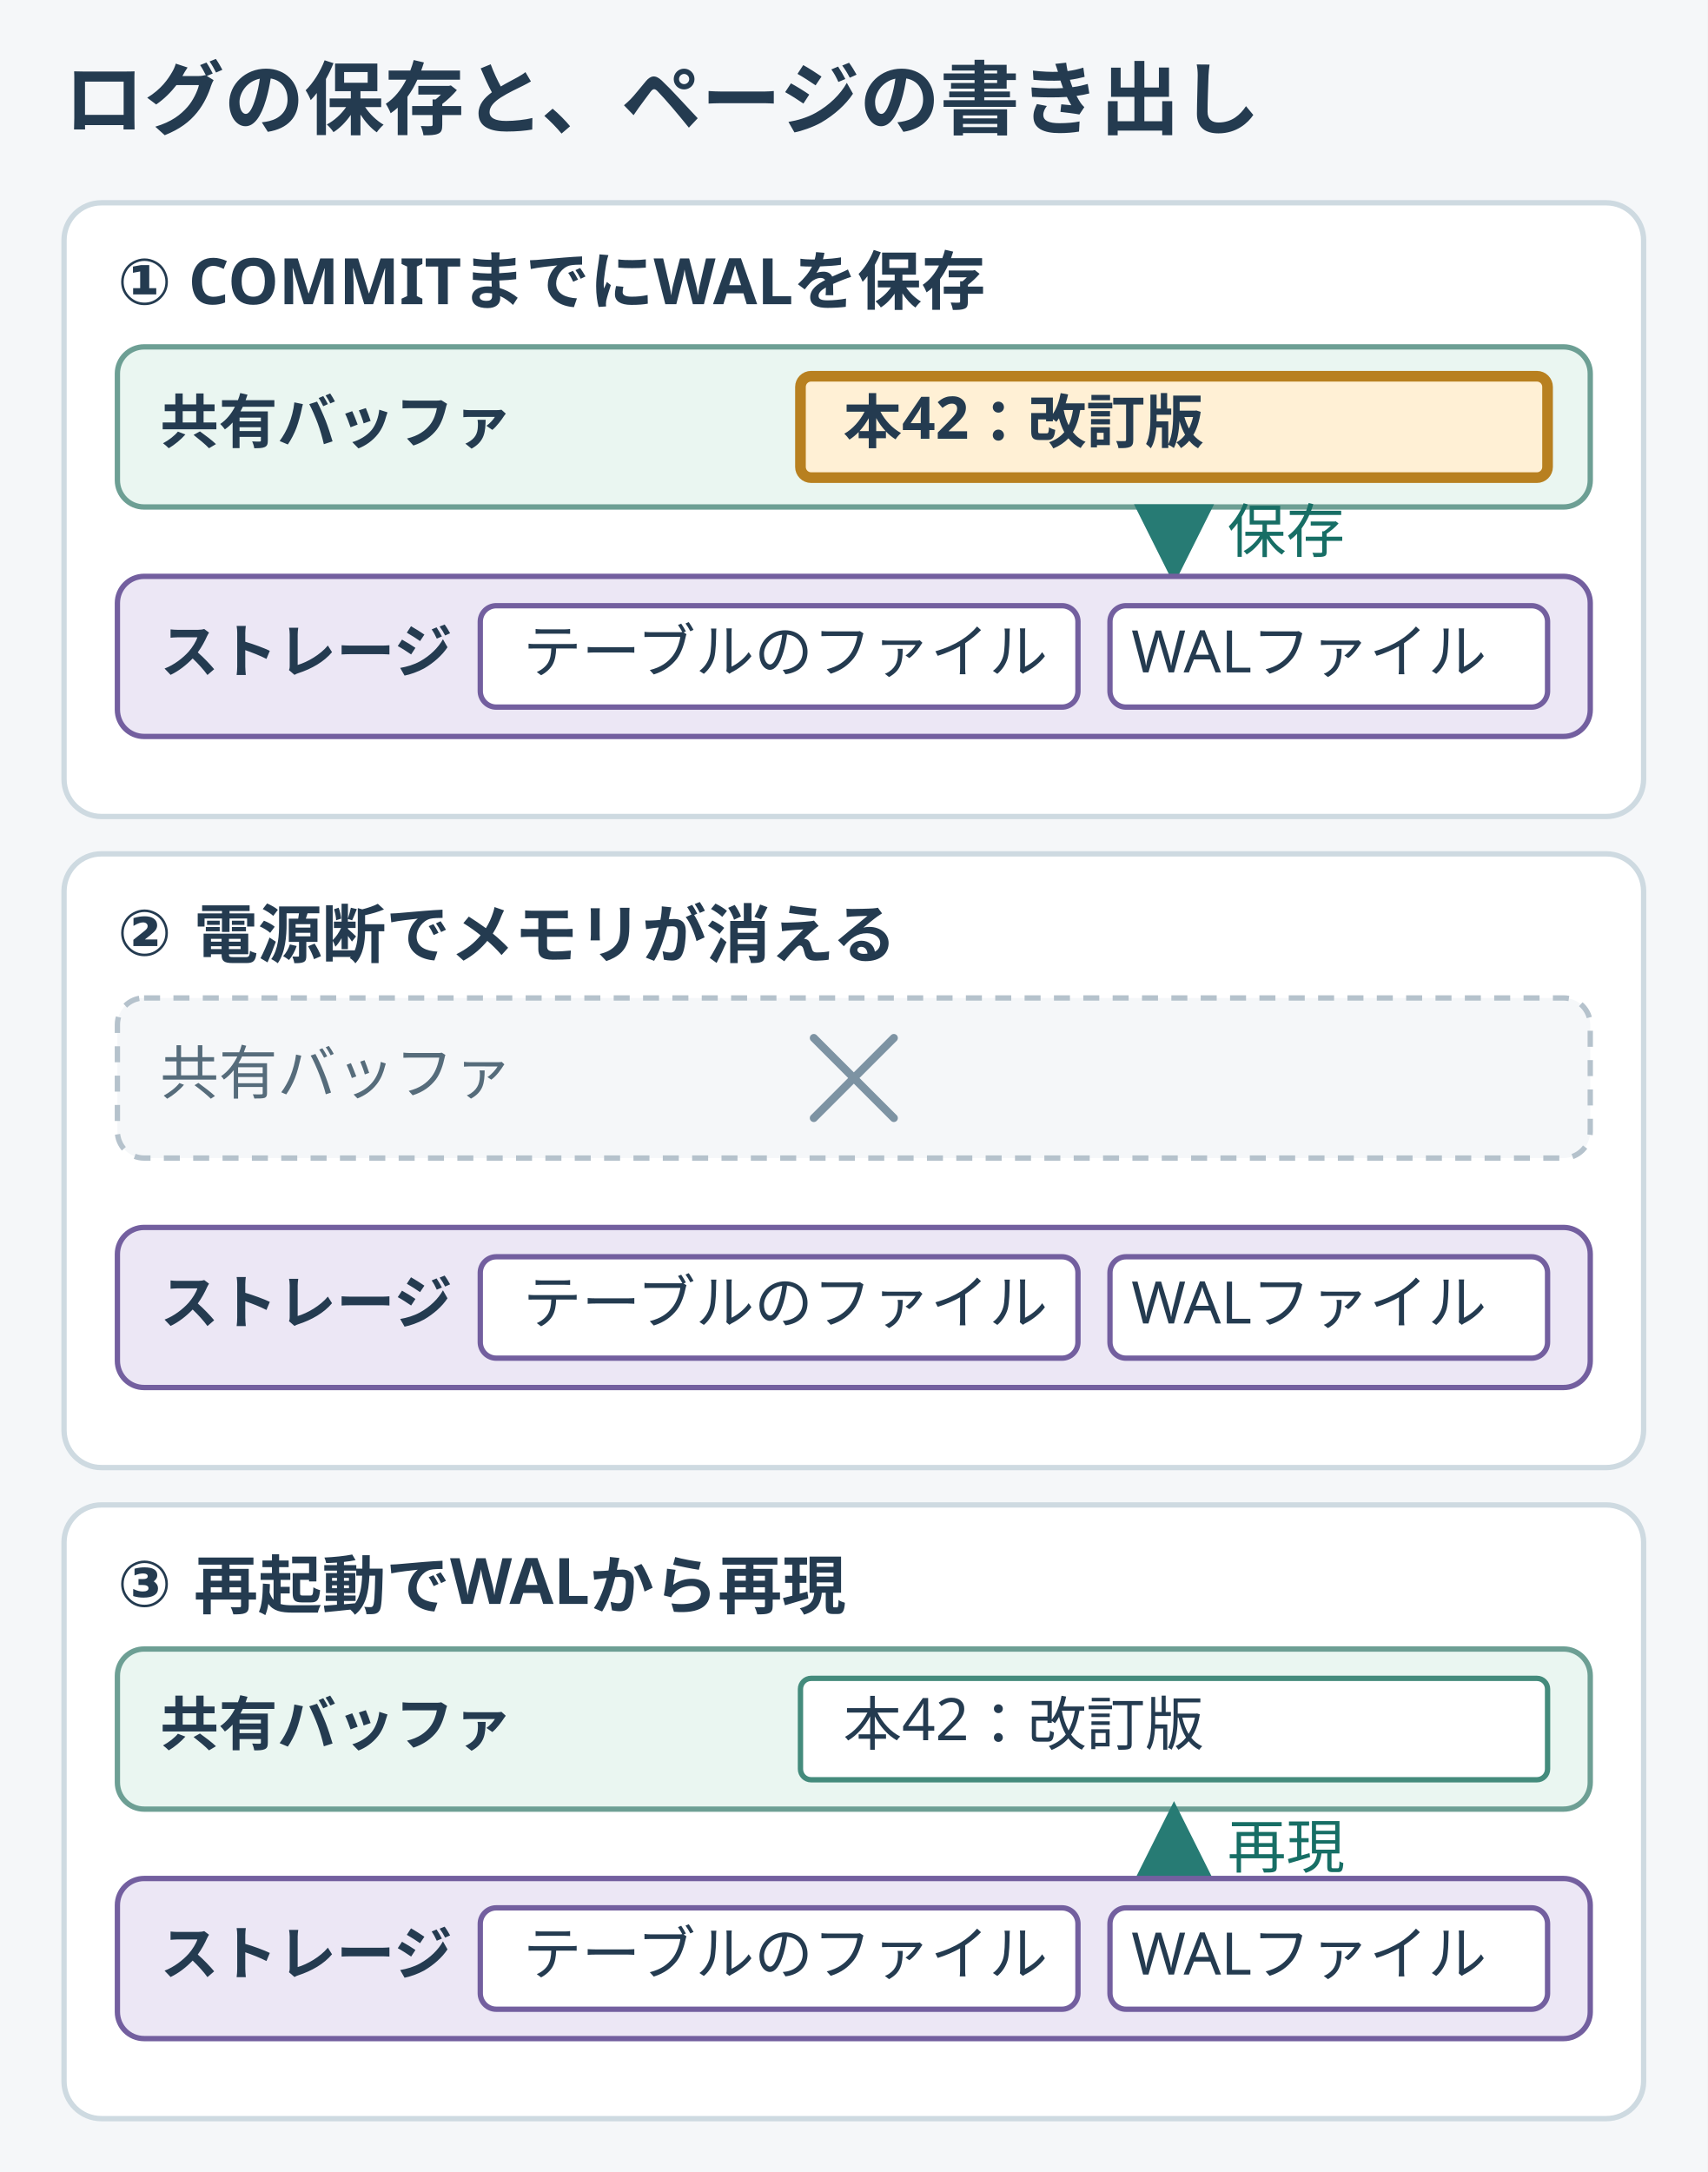
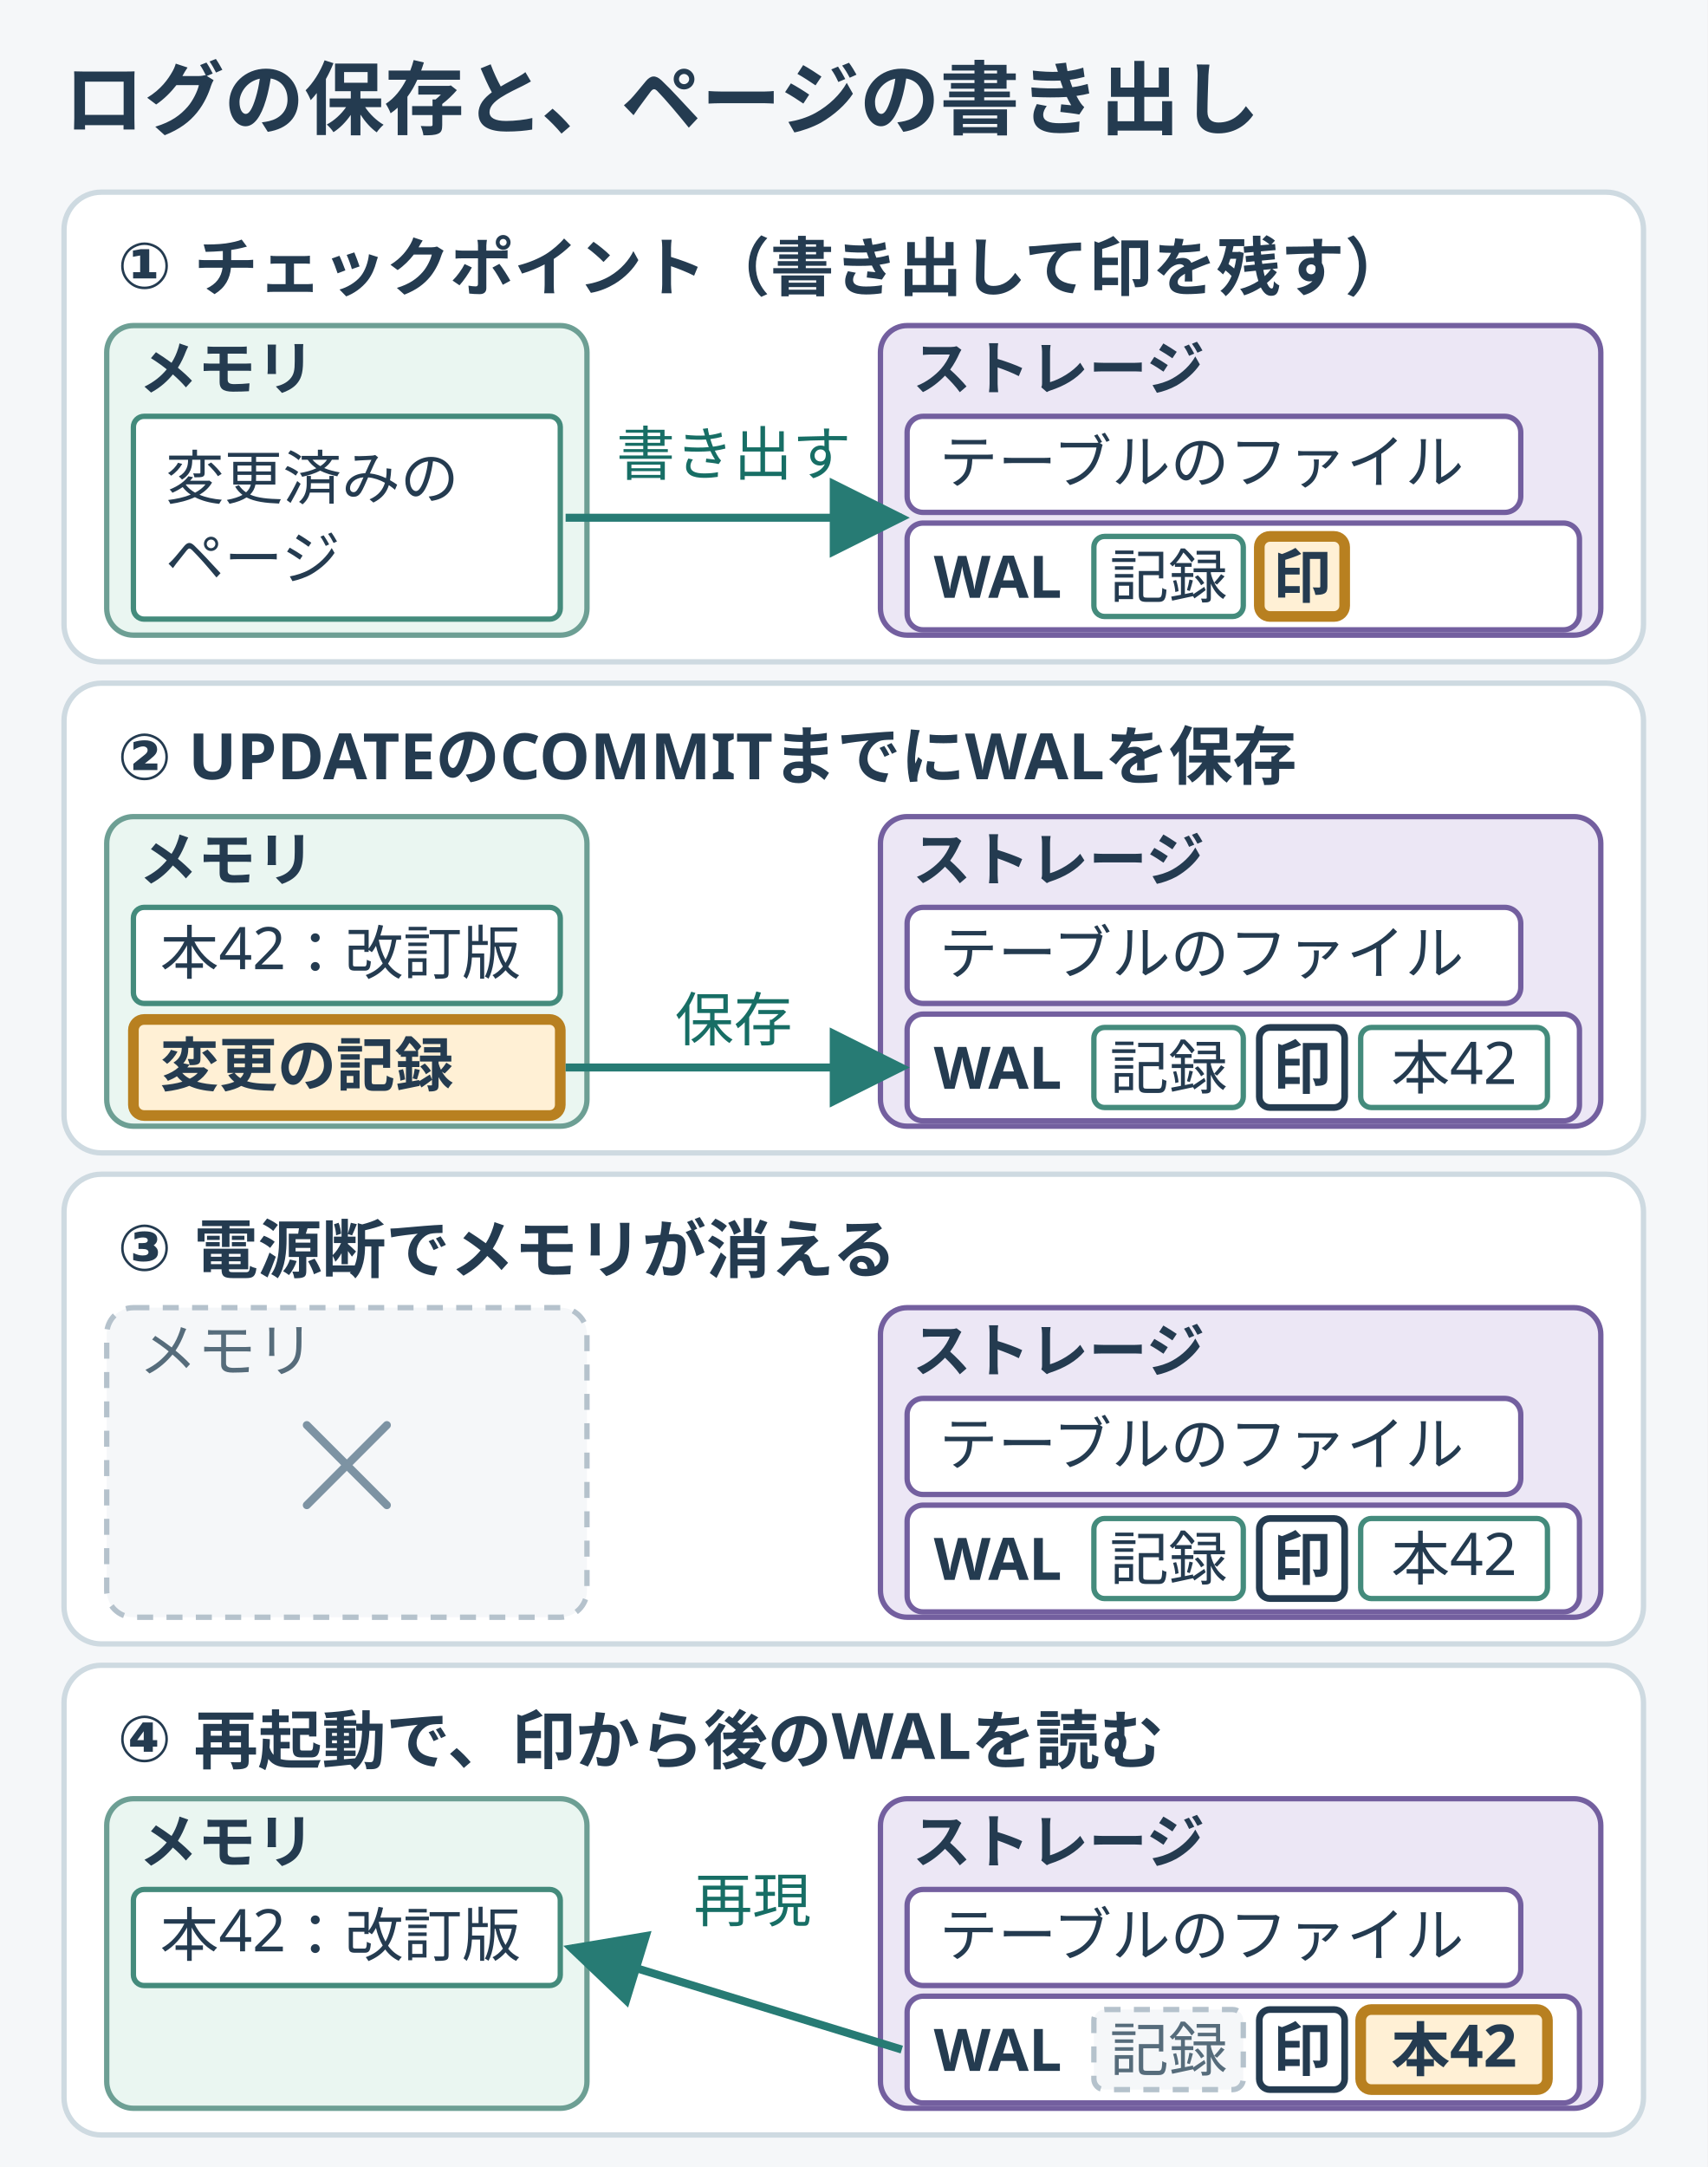
- <svg xmlns="http://www.w3.org/2000/svg" width="640" height="814" viewBox="0 0 640 814" role="img" aria-labelledby="title">
+ <svg xmlns="http://www.w3.org/2000/svg" width="640" height="812" viewBox="0 0 640 812" role="img" aria-labelledby="title">
  <defs>
    <marker id="flow" markerWidth="10" markerHeight="10" refX="9" refY="5" orient="auto">
      <path d="M0 0L10 5L0 10z" fill="#277b74" />
    </marker>
    <marker id="req" markerWidth="10" markerHeight="10" refX="9" refY="5" orient="auto">
      <path d="M0 0L10 5L0 10" fill="none" stroke="#945e11" stroke-width="2" />
    </marker>
    <marker id="ref" markerWidth="9" markerHeight="9" refX="8" refY="4.5" orient="auto">
      <path d="M0 0L9 4.5L0 9z" fill="#7d93a3" />
    </marker>
  </defs>
  <style>
text{font-family:"Hiragino Sans","Noto Sans JP",sans-serif;font-size:24px;fill:#243b50}
.h{font-size:30px;font-weight:700}.b{font-weight:700}.s{font-size:22px}.m{font-size:22px;fill:#566c7b}
.mono{font-family:ui-monospace,Menlo,monospace;font-size:22px}.tag{font-size:22px;font-weight:700;fill:#fff}
.teal{fill:#176e65}.brown{fill:#945e11}.real{fill:#176e65}
.panel{fill:#fff;stroke:#cedae1;stroke-width:2}.node{fill:#ecf2f8;stroke:#56738a;stroke-width:2}
.row{fill:#fff;stroke:#448b7c;stroke-width:2}.match{fill:#fff;stroke:#176e65;stroke-width:4}
.page{fill:#f7fbf9;stroke:#6d9f94;stroke-width:2}.ipage{fill:#f4f6f8;stroke:#6b7f8e;stroke-width:2}
.band{fill:#d5dde3;stroke:#92a7b5;stroke-width:2}.skip{fill:none;stroke:#b5c2cc;stroke-width:2;stroke-dasharray:6 5}
.hot{fill:#fff0d5;stroke:#b88020;stroke-width:4}.ghost{fill:#f5f7f9;stroke:#b5c2cc;stroke-width:2;stroke-dasharray:6 5}
.flow{fill:none;stroke:#277b74;stroke-width:3;marker-end:url(#flow)}.req{fill:none;stroke:#945e11;stroke-width:3;stroke-dasharray:8 6;marker-end:url(#req)}
.ref{fill:none;stroke:#7d93a3;stroke-width:2;marker-end:url(#ref)}.step{fill:#fff;stroke:#243b50;stroke-width:2.5}
.spine{fill:#e9f3f4;stroke:#243b50;stroke-width:1.5}
.work{fill:#fff;stroke:#56738a;stroke-width:2;stroke-dasharray:8 5}.val{fill:#dcefe8;stroke:#448b7c;stroke-width:2}.buffer{fill:#eaf6f1;stroke:#6d9f94;stroke-width:2}
.route{fill:#f4f6f8;stroke:#243b50;stroke-width:3}.leader{fill:none;stroke:#56738a;stroke-width:2}
.storage{fill:#ece7f5;stroke:#735f9f;stroke-width:2}.file{fill:#fff;stroke:#735f9f;stroke-width:2}
  .cmp{fill:#dfe5ea}
.swap{fill:#dcefe8;stroke:#243b50;stroke-width:4}
.big{font-size:56px;font-weight:700}
  </style>
-   <rect width="640" height="814" fill="#f5f7f9" />
+   <rect width="640" height="812" fill="#f5f7f9" />
  <text x="24" y="48" class="h">ログの保存と、ページの書き出し</text>
  <g id="panel-1">
-     <rect x="24" y="76" width="592" height="230" rx="14" class="panel" />
-     <text x="44" y="114" class="b">① COMMITまでにWALを保存</text>
-     <rect x="44" y="130" width="552" height="60" rx="10" class="buffer" />
-     <text x="60" y="166" class="s b">共有バッファ</text>
-     <rect x="300" y="141" width="280" height="38" rx="4" class="hot" />
-     <text x="316" y="166" class="s b">本42：改訂版</text>
-     <path d="M440 190 V216" class="flow" />
-     <text x="460" y="207" class="s teal">保存</text>
-     <rect x="44" y="216" width="552" height="60" rx="10" class="storage" />
-     <text x="60" y="252" class="s b">ストレージ</text>
-     <rect x="180" y="227" width="224" height="38" rx="6" class="file" />
-     <text x="196" y="252" class="s">テーブルのファイル</text>
-     <rect x="416" y="227" width="164" height="38" rx="6" class="file" />
-     <text x="424" y="252" class="s">WALファイル</text>
+     <rect x="24" y="72" width="592" height="176" rx="14" class="panel" />
+     <text x="44" y="108" class="b">① チェックポイント（書き出して印を残す）</text>
+     <rect x="40" y="122" width="180" height="116" rx="10" class="buffer" />
+     <text x="52" y="146" class="s b">メモリ</text>
+     <rect x="50" y="156" width="160" height="76" rx="4" class="row" />
+     <text x="62" y="187" class="s">変更済みの</text>
+     <text x="62" y="217" class="s">ページ</text>
+     <rect x="330" y="122" width="270" height="116" rx="10" class="storage" />
+     <text x="342" y="146" class="s b">ストレージ</text>
+     <rect x="340" y="156" width="230" height="36" rx="6" class="file" />
+     <text x="352" y="181" class="s">テーブルのファイル</text>
+     <rect x="340" y="196" width="252" height="40" rx="6" class="file" />
+     <text x="350" y="224" class="s b">WAL</text>
+     <rect x="410" y="201" width="56" height="30" rx="4" class="row" />
+     <text x="438" y="224" text-anchor="middle" class="s">記録</text>
+     <rect x="472" y="201" width="32" height="30" rx="4" class="hot" />
+     <text x="488" y="224" text-anchor="middle" class="s b">印</text>
+     <text x="275" y="178" text-anchor="middle" class="s teal">書き出す</text>
+     <path d="M212 194 L338 194" class="flow" />
  </g>
  <g id="panel-2">
-     <rect x="24" y="320" width="592" height="230" rx="14" class="panel" />
-     <text x="44" y="358" class="b">② 電源断でメモリが消える</text>
-     <rect x="44" y="374" width="552" height="60" rx="10" class="ghost" />
-     <text x="60" y="410" class="s m">共有バッファ</text>
-     <path d="M305 389 L335 419 M335 389 L305 419" fill="none" stroke="#7d93a3" stroke-width="3" stroke-linecap="round" />
-     <rect x="44" y="460" width="552" height="60" rx="10" class="storage" />
-     <text x="60" y="496" class="s b">ストレージ</text>
-     <rect x="180" y="471" width="224" height="38" rx="6" class="file" />
-     <text x="196" y="496" class="s">テーブルのファイル</text>
-     <rect x="416" y="471" width="164" height="38" rx="6" class="file" />
-     <text x="424" y="496" class="s">WALファイル</text>
+     <rect x="24" y="256" width="592" height="176" rx="14" class="panel" />
+     <text x="44" y="292" class="b">② UPDATEのCOMMITまでにWALを保存</text>
+     <rect x="40" y="306" width="180" height="116" rx="10" class="buffer" />
+     <text x="52" y="330" class="s b">メモリ</text>
+     <rect x="50" y="340" width="160" height="36" rx="4" class="row" />
+     <text x="60" y="365" class="s">本42：改訂版</text>
+     <rect x="50" y="382" width="160" height="36" rx="4" class="hot" />
+     <text x="60" y="407" class="s b">変更の記録</text>
+     <rect x="330" y="306" width="270" height="116" rx="10" class="storage" />
+     <text x="342" y="330" class="s b">ストレージ</text>
+     <rect x="340" y="340" width="230" height="36" rx="6" class="file" />
+     <text x="352" y="365" class="s">テーブルのファイル</text>
+     <rect x="340" y="380" width="252" height="40" rx="6" class="file" />
+     <text x="350" y="408" class="s b">WAL</text>
+     <rect x="410" y="385" width="56" height="30" rx="4" class="row" />
+     <text x="438" y="408" text-anchor="middle" class="s">記録</text>
+     <rect x="472" y="385" width="32" height="30" rx="4" fill="#fff" stroke="#243b50" stroke-width="2.5" />
+     <text x="488" y="408" text-anchor="middle" class="s b">印</text>
+     <rect x="510" y="385" width="70" height="30" rx="4" class="row" />
+     <text x="545" y="408" text-anchor="middle" class="s">本42</text>
+     <text x="275" y="390" text-anchor="middle" class="s teal">保存</text>
+     <path d="M212 400 L338 400" class="flow" />
  </g>
  <g id="panel-3">
-     <rect x="24" y="564" width="592" height="230" rx="14" class="panel" />
-     <text x="44" y="602" class="b">③ 再起動でWALから再現</text>
-     <rect x="44" y="618" width="552" height="60" rx="10" class="buffer" />
-     <text x="60" y="654" class="s b">共有バッファ</text>
-     <rect x="300" y="629" width="280" height="38" rx="4" class="row" />
-     <text x="316" y="654" class="s">本42：改訂版</text>
-     <path d="M440 704 V678" class="flow" />
-     <text x="460" y="700" class="s teal">再現</text>
-     <rect x="44" y="704" width="552" height="60" rx="10" class="storage" />
-     <text x="60" y="740" class="s b">ストレージ</text>
-     <rect x="180" y="715" width="224" height="38" rx="6" class="file" />
-     <text x="196" y="740" class="s">テーブルのファイル</text>
-     <rect x="416" y="715" width="164" height="38" rx="6" class="file" />
-     <text x="424" y="740" class="s">WALファイル</text>
+     <rect x="24" y="440" width="592" height="176" rx="14" class="panel" />
+     <text x="44" y="476" class="b">③ 電源断でメモリが消える</text>
+     <rect x="40" y="490" width="180" height="116" rx="10" class="ghost" />
+     <text x="52" y="514" class="s m">メモリ</text>
+     <path d="M115 534 L145 564 M145 534 L115 564" fill="none" stroke="#7d93a3" stroke-width="3" stroke-linecap="round" />
+     <rect x="330" y="490" width="270" height="116" rx="10" class="storage" />
+     <text x="342" y="514" class="s b">ストレージ</text>
+     <rect x="340" y="524" width="230" height="36" rx="6" class="file" />
+     <text x="352" y="549" class="s">テーブルのファイル</text>
+     <rect x="340" y="564" width="252" height="40" rx="6" class="file" />
+     <text x="350" y="592" class="s b">WAL</text>
+     <rect x="410" y="569" width="56" height="30" rx="4" class="row" />
+     <text x="438" y="592" text-anchor="middle" class="s">記録</text>
+     <rect x="472" y="569" width="32" height="30" rx="4" fill="#fff" stroke="#243b50" stroke-width="2.5" />
+     <text x="488" y="592" text-anchor="middle" class="s b">印</text>
+     <rect x="510" y="569" width="70" height="30" rx="4" class="row" />
+     <text x="545" y="592" text-anchor="middle" class="s">本42</text>
+   </g>
+   <g id="panel-4">
+     <rect x="24" y="624" width="592" height="176" rx="14" class="panel" />
+     <text x="44" y="660" class="b">④ 再起動で、印から後のWALを読む</text>
+     <rect x="40" y="674" width="180" height="116" rx="10" class="buffer" />
+     <text x="52" y="698" class="s b">メモリ</text>
+     <rect x="50" y="708" width="160" height="36" rx="4" class="row" />
+     <text x="60" y="733" class="s">本42：改訂版</text>
+     <rect x="330" y="674" width="270" height="116" rx="10" class="storage" />
+     <text x="342" y="698" class="s b">ストレージ</text>
+     <rect x="340" y="708" width="230" height="36" rx="6" class="file" />
+     <text x="352" y="733" class="s">テーブルのファイル</text>
+     <rect x="340" y="748" width="252" height="40" rx="6" class="file" />
+     <text x="350" y="776" class="s b">WAL</text>
+     <rect x="410" y="753" width="56" height="30" rx="4" class="ghost" />
+     <text x="438" y="776" text-anchor="middle" class="s m">記録</text>
+     <rect x="472" y="753" width="32" height="30" rx="4" fill="#fff" stroke="#243b50" stroke-width="2.5" />
+     <text x="488" y="776" text-anchor="middle" class="s b">印</text>
+     <rect x="510" y="753" width="70" height="30" rx="4" class="hot" />
+     <text x="545" y="776" text-anchor="middle" class="s b">本42</text>
+     <text x="282" y="720" text-anchor="middle" class="s teal">再現</text>
+     <path d="M338 768 L214 730" class="flow" />
  </g>
</svg>
